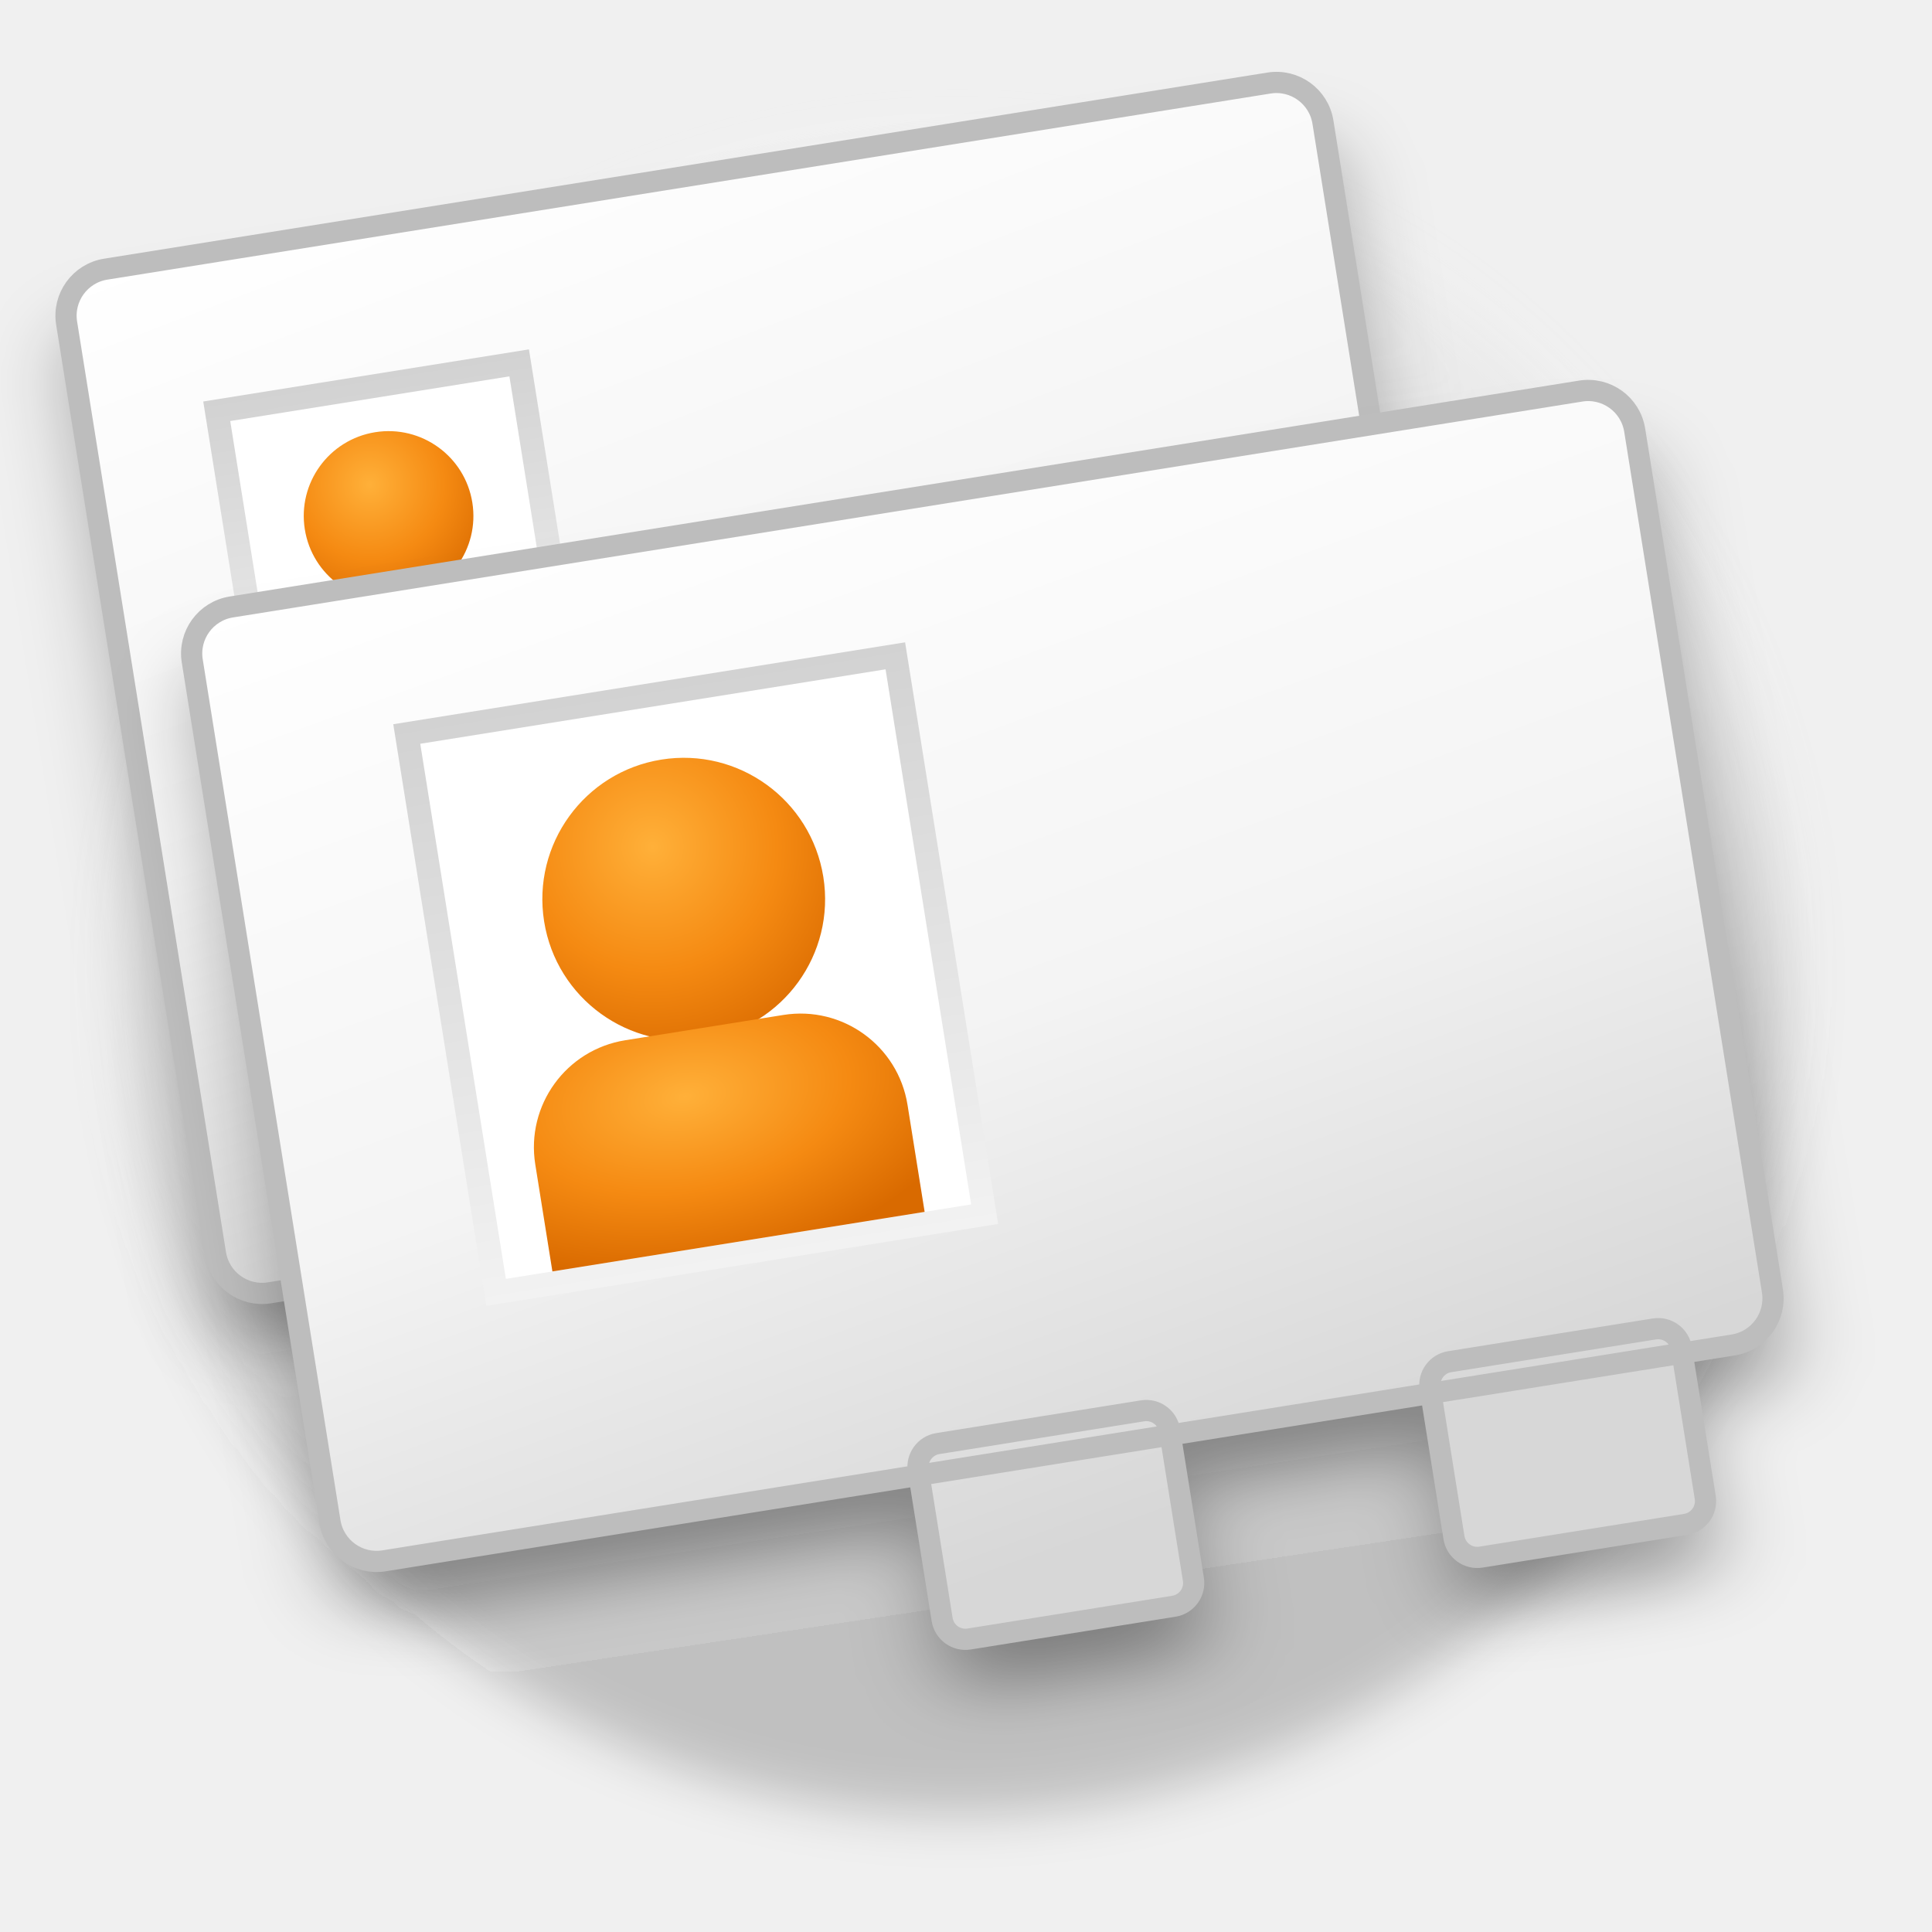
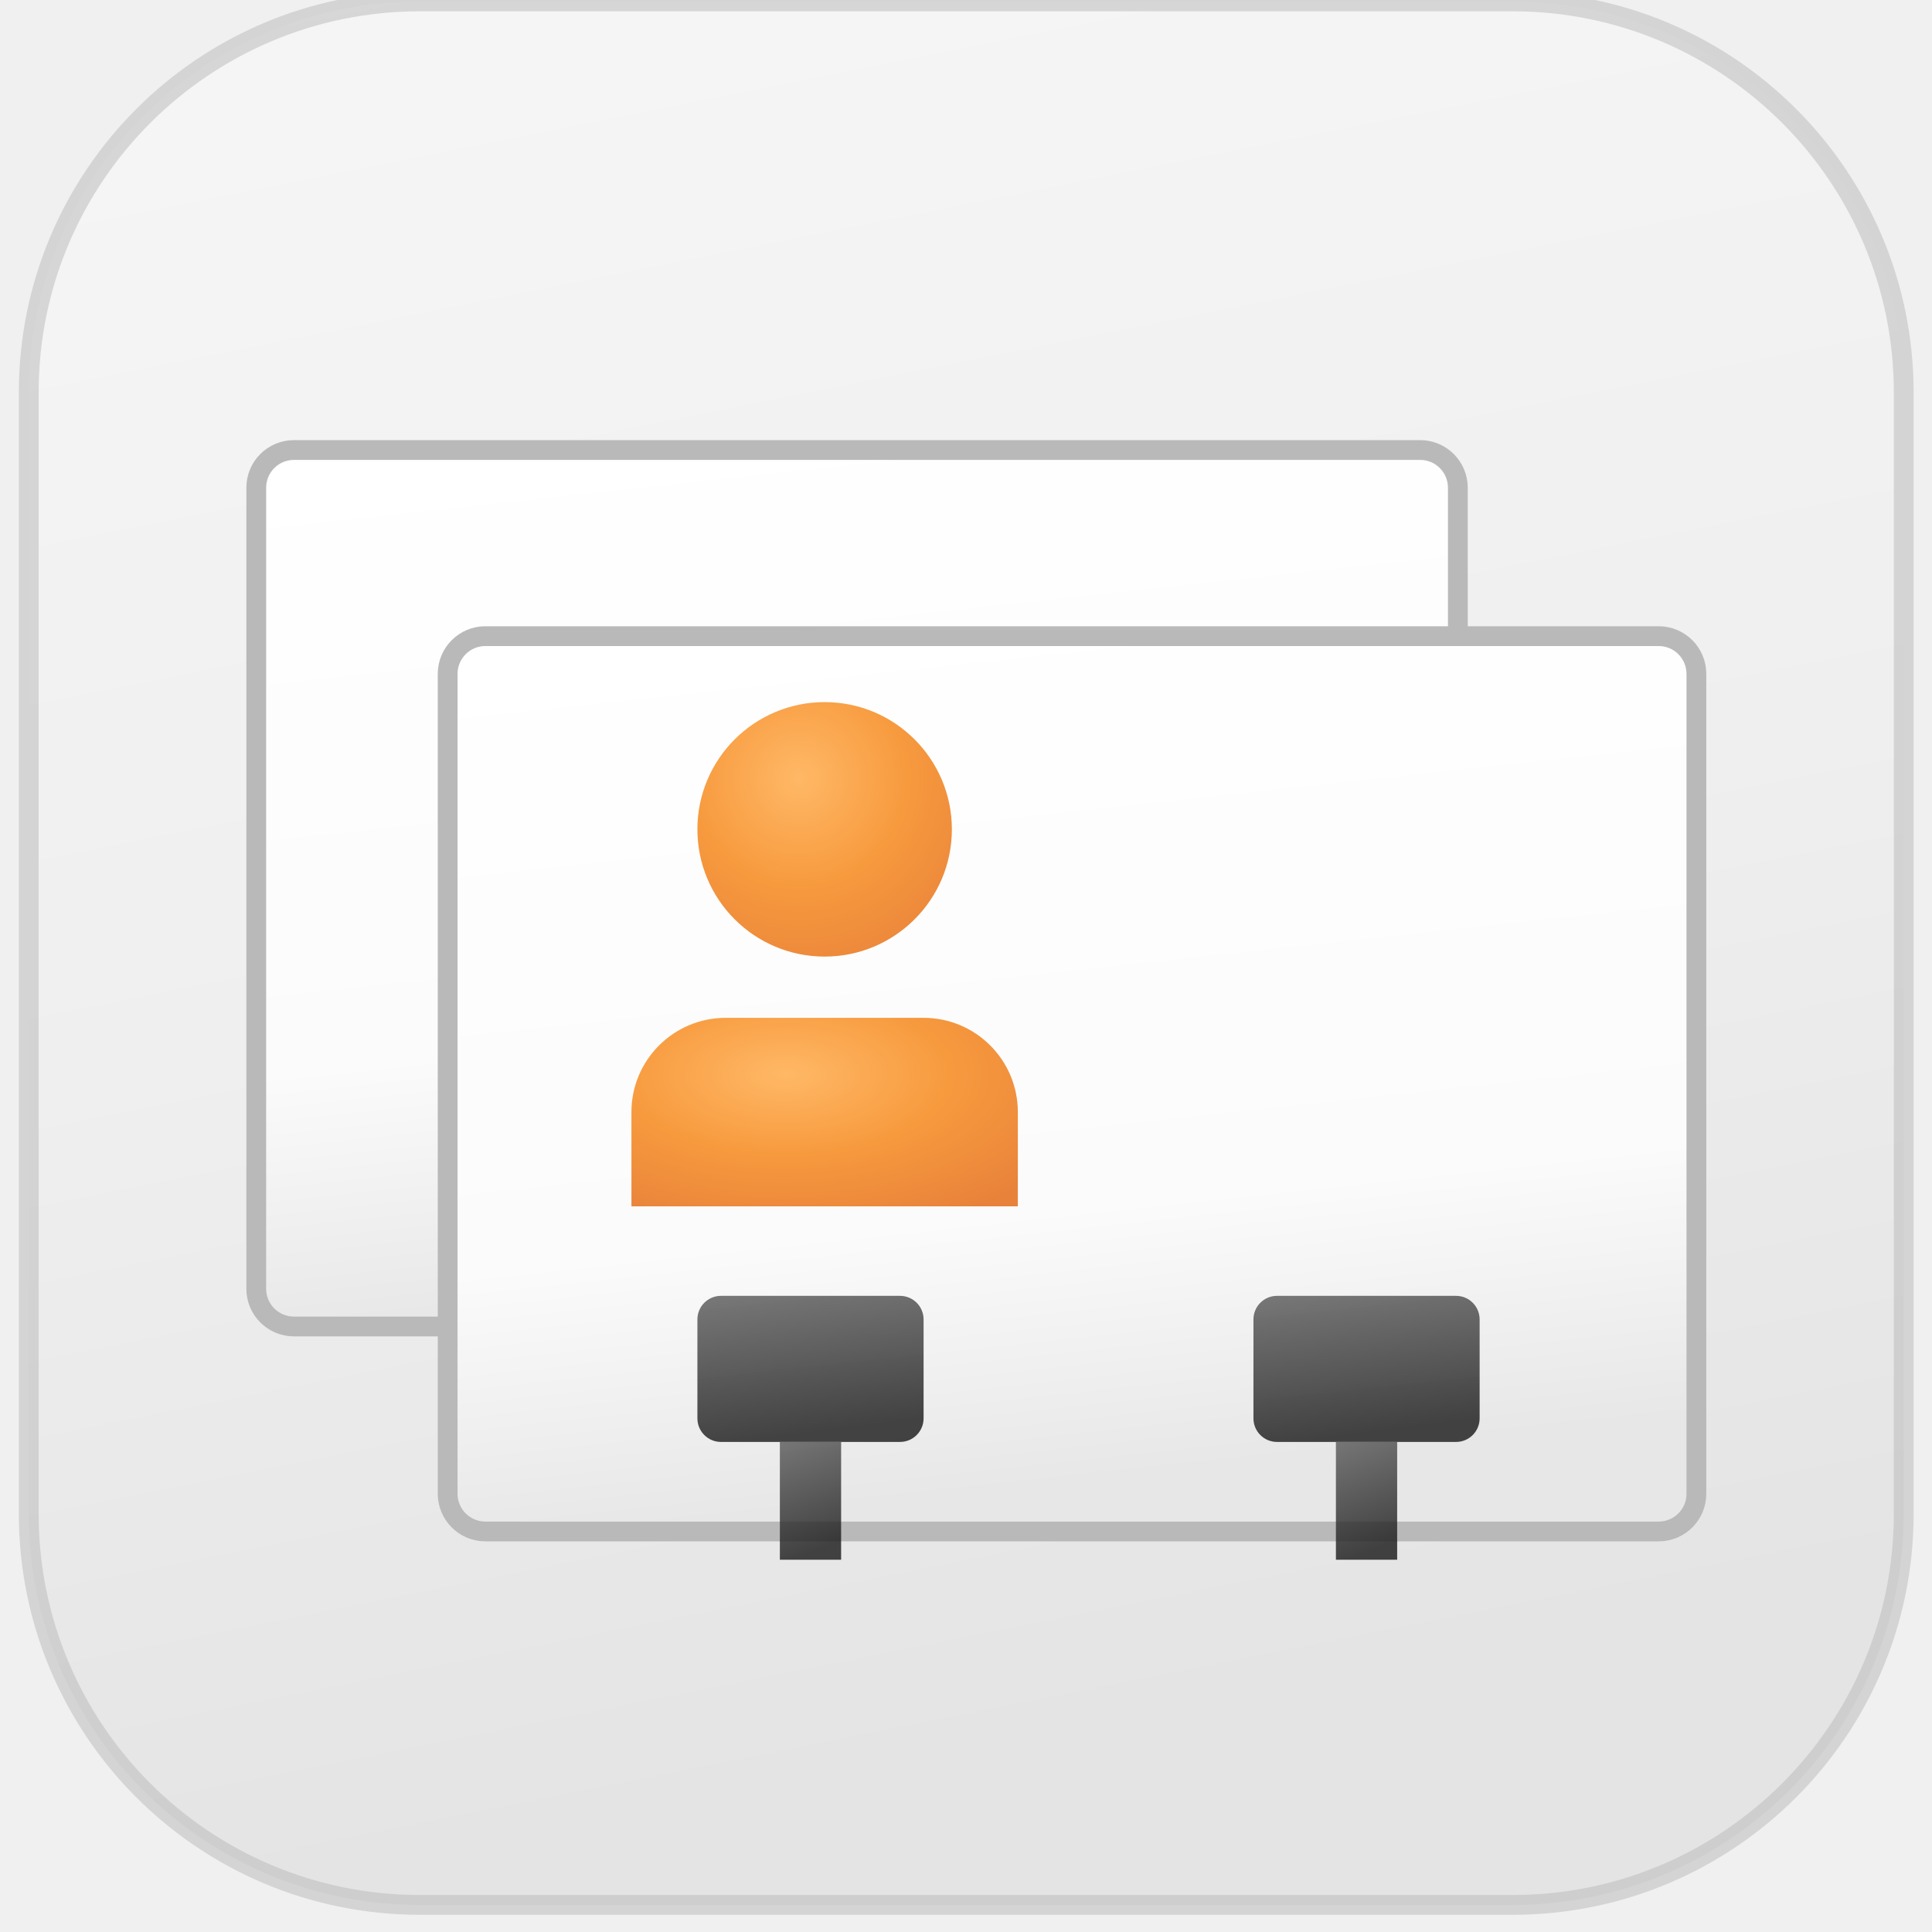
<svg xmlns="http://www.w3.org/2000/svg" width="41" height="41" viewBox="0 0 41 41">
  <defs>
-     <linearGradient id="disc" x1="0" y1="0" x2="0.15" y2="1">
-       <stop offset="0" stop-color="#ffffff" stop-opacity="0.420" />
-       <stop offset="0.45" stop-color="#c8c8c8" stop-opacity="0.200" />
-       <stop offset="1" stop-color="#000000" stop-opacity="0.200" />
+     <linearGradient id="tile" x1="0" y1="0" x2="0.2" y2="1">
+       <stop offset="0" stop-color="#ffffff" stop-opacity="0.380" />
+       <stop offset="0.55" stop-color="#ededed" stop-opacity="0.380" />
+       <stop offset="1" stop-color="#cfcfcf" stop-opacity="0.380" />
    </linearGradient>
-     <linearGradient id="paper" x1="0" y1="0" x2="0.25" y2="1">
+     <linearGradient id="paper" x1="0" y1="0" x2="0.15" y2="1">
      <stop offset="0" stop-color="#ffffff" />
-       <stop offset="0.55" stop-color="#f4f4f4" />
-       <stop offset="1" stop-color="#d7d7d7" />
+       <stop offset="0.7" stop-color="#fbfbfb" />
+       <stop offset="1" stop-color="#e7e7e7" />
    </linearGradient>
-     <radialGradient id="who" cx="0.42" cy="0.3" r="0.8">
-       <stop offset="0" stop-color="#ffb039" />
-       <stop offset="0.55" stop-color="#f58a12" />
-       <stop offset="1" stop-color="#d96a00" />
+     <radialGradient id="who" cx="0.4" cy="0.3" r="0.85">
+       <stop offset="0" stop-color="#ffb866" />
+       <stop offset="0.5" stop-color="#f79a3e" />
+       <stop offset="1" stop-color="#e8823a" />
    </radialGradient>
-     <linearGradient id="frame" x1="0" y1="0" x2="0" y2="1">
-       <stop offset="0" stop-color="#d2d2d2" />
-       <stop offset="1" stop-color="#f2f2f2" />
+     <linearGradient id="tab" x1="0" y1="0" x2="0.2" y2="1">
+       <stop offset="0" stop-color="#5c5c5c" stop-opacity="0.82" />
+       <stop offset="1" stop-color="#1c1c1c" stop-opacity="0.82" />
    </linearGradient>
-     <filter id="soft" x="-30%" y="-30%" width="160%" height="170%">
-       <feGaussianBlur stdDeviation="0.80" />
-     </filter>
-     <filter id="dsoft" x="-20%" y="-20%" width="140%" height="140%">
-       <feGaussianBlur stdDeviation="0.55" />
-     </filter>
  </defs>
-   <circle cx="20.31" cy="20.81" r="17.70" fill="url(#disc)" filter="url(#dsoft)" />
-   <g transform="rotate(-9.09 20.43 18.55)">
-     <path d="M4.500,3.000 L29.500,3.000 A1.000,1.000 0 0 1 30.500,4.000 L30.500,24.000 A1.000,1.000 0 0 1 29.500,25.000 L4.500,25.000 A1.000,1.000 0 0 1 3.500,24.000 L3.500,4.000 A1.000,1.000 0 0 1 4.500,3.000 Z" fill="#000000" fill-opacity="0.340" filter="url(#soft)" transform="translate(0,1.10)" />
-     <path d="M4.500,3.000 L29.500,3.000 A1.000,1.000 0 0 1 30.500,4.000 L30.500,24.000 A1.000,1.000 0 0 1 29.500,25.000 L4.500,25.000 A1.000,1.000 0 0 1 3.500,24.000 L3.500,4.000 A1.000,1.000 0 0 1 4.500,3.000 Z" fill="url(#paper)" stroke="#bdbdbd" stroke-width="0.45" />
-     <rect x="6.10" y="6.10" width="7.00" height="8.00" fill="url(#frame)" />
-     <rect x="6.60" y="6.60" width="6.00" height="7.00" fill="#ffffff" />
-     <circle cx="9.60" cy="9.12" r="1.80" fill="url(#who)" />
-     <path d="M8.600,10.800 L10.600,10.800 A1.400,1.400 0 0 1 12.000,12.200 L12.000,13.600 A0.000,0.000 0 0 1 12.000,13.600 L7.200,13.600 A0.000,0.000 0 0 1 7.200,13.600 L7.200,12.200 A1.400,1.400 0 0 1 8.600,10.800 Z" fill="url(#who)" />
-     <path d="M6.000,10.500 L35.000,10.500 A1.000,1.000 0 0 1 36.000,11.500 L36.000,30.000 A1.000,1.000 0 0 1 35.000,31.000 L6.000,31.000 A1.000,1.000 0 0 1 5.000,30.000 L5.000,11.500 A1.000,1.000 0 0 1 6.000,10.500 Z M18.000,30.400 L22.400,30.400 A0.500,0.500 0 0 1 22.900,30.900 L22.900,34.100 A0.500,0.500 0 0 1 22.400,34.600 L18.000,34.600 A0.500,0.500 0 0 1 17.500,34.100 L17.500,30.900 A0.500,0.500 0 0 1 18.000,30.400 Z M29.000,30.400 L33.400,30.400 A0.500,0.500 0 0 1 33.900,30.900 L33.900,34.100 A0.500,0.500 0 0 1 33.400,34.600 L29.000,34.600 A0.500,0.500 0 0 1 28.500,34.100 L28.500,30.900 A0.500,0.500 0 0 1 29.000,30.400 Z" fill="#000000" fill-opacity="0.340" filter="url(#soft)" transform="translate(0,1.10)" />
-     <path d="M6.000,10.500 L35.000,10.500 A1.000,1.000 0 0 1 36.000,11.500 L36.000,30.000 A1.000,1.000 0 0 1 35.000,31.000 L6.000,31.000 A1.000,1.000 0 0 1 5.000,30.000 L5.000,11.500 A1.000,1.000 0 0 1 6.000,10.500 Z M18.000,30.400 L22.400,30.400 A0.500,0.500 0 0 1 22.900,30.900 L22.900,34.100 A0.500,0.500 0 0 1 22.400,34.600 L18.000,34.600 A0.500,0.500 0 0 1 17.500,34.100 L17.500,30.900 A0.500,0.500 0 0 1 18.000,30.400 Z M29.000,30.400 L33.400,30.400 A0.500,0.500 0 0 1 33.900,30.900 L33.900,34.100 A0.500,0.500 0 0 1 33.400,34.600 L29.000,34.600 A0.500,0.500 0 0 1 28.500,34.100 L28.500,30.900 A0.500,0.500 0 0 1 29.000,30.400 Z" fill="url(#paper)" stroke="#bdbdbd" stroke-width="0.45" />
-     <rect x="9.00" y="13.50" width="11.00" height="12.50" fill="url(#frame)" />
-     <rect x="9.50" y="14.00" width="10.00" height="11.50" fill="#ffffff" />
-     <circle cx="14.50" cy="18.14" r="3.00" fill="url(#who)" />
-     <path d="M12.800,20.900 L16.200,20.900 A2.300,2.300 0 0 1 18.500,23.200 L18.500,25.500 A0.000,0.000 0 0 1 18.500,25.500 L10.500,25.500 A0.000,0.000 0 0 1 10.500,25.500 L10.500,23.200 A2.300,2.300 0 0 1 12.800,20.900 Z" fill="url(#who)" />
-   </g>
+   <path d="M8.910,0.030 L32.100,0.030 A8.300,8.300 0 0 1 40.400,8.330 L40.400,32.125 A8.300,8.300 0 0 1 32.100,40.425 L8.910,40.425 A8.300,8.300 0 0 1 0.610,32.125 L0.610,8.330 A8.300,8.300 0 0 1 8.910,0.030 Z" fill="url(#tile)" stroke="#b9b9b9" stroke-width="0.42" stroke-opacity="0.5" />
+   <path d="M6.237,9.550 L30.137,9.550 A0.800,0.800 0 0 1 30.938,10.350 L30.938,27.350 A0.800,0.800 0 0 1 30.137,28.150 L6.237,28.150 A0.800,0.800 0 0 1 5.438,27.350 L5.438,10.350 A0.800,0.800 0 0 1 6.237,9.550 Z" fill="url(#paper)" stroke="#b9b9b9" stroke-width="0.42" />
+   <path d="M10.300,13.500 L35.200,13.500 A0.800,0.800 0 0 1 36.000,14.300 L36.000,31.700 A0.800,0.800 0 0 1 35.200,32.500 L10.300,32.500 A0.800,0.800 0 0 1 9.500,31.700 L9.500,14.300 A0.800,0.800 0 0 1 10.300,13.500 Z" fill="url(#paper)" stroke="#b9b9b9" stroke-width="0.42" />
+   <circle cx="17.50" cy="17.60" r="2.70" fill="url(#who)" />
+   <path d="M15.400,21.600 L19.600,21.600 A2.000,2.000 0 0 1 21.600,23.600 L21.600,25.600 A0.000,0.000 0 0 1 21.600,25.600 L13.400,25.600 A0.000,0.000 0 0 1 13.400,25.600 L13.400,23.600 A2.000,2.000 0 0 1 15.400,21.600 Z" fill="url(#who)" />
+   <path d="M15.300,27.500 L19.100,27.500 A0.500,0.500 0 0 1 19.600,28.000 L19.600,30.100 A0.500,0.500 0 0 1 19.100,30.600 L15.300,30.600 A0.500,0.500 0 0 1 14.800,30.100 L14.800,28.000 A0.500,0.500 0 0 1 15.300,27.500 Z" fill="url(#tab)" />
+   <rect x="16.55" y="30.60" width="1.30" height="2.50" fill="url(#tab)" />
+   <path d="M27.100,27.500 L30.900,27.500 A0.500,0.500 0 0 1 31.400,28.000 L31.400,30.100 A0.500,0.500 0 0 1 30.900,30.600 L27.100,30.600 A0.500,0.500 0 0 1 26.600,30.100 L26.600,28.000 A0.500,0.500 0 0 1 27.100,27.500 Z" fill="url(#tab)" />
+   <rect x="28.35" y="30.60" width="1.30" height="2.50" fill="url(#tab)" />
</svg>
